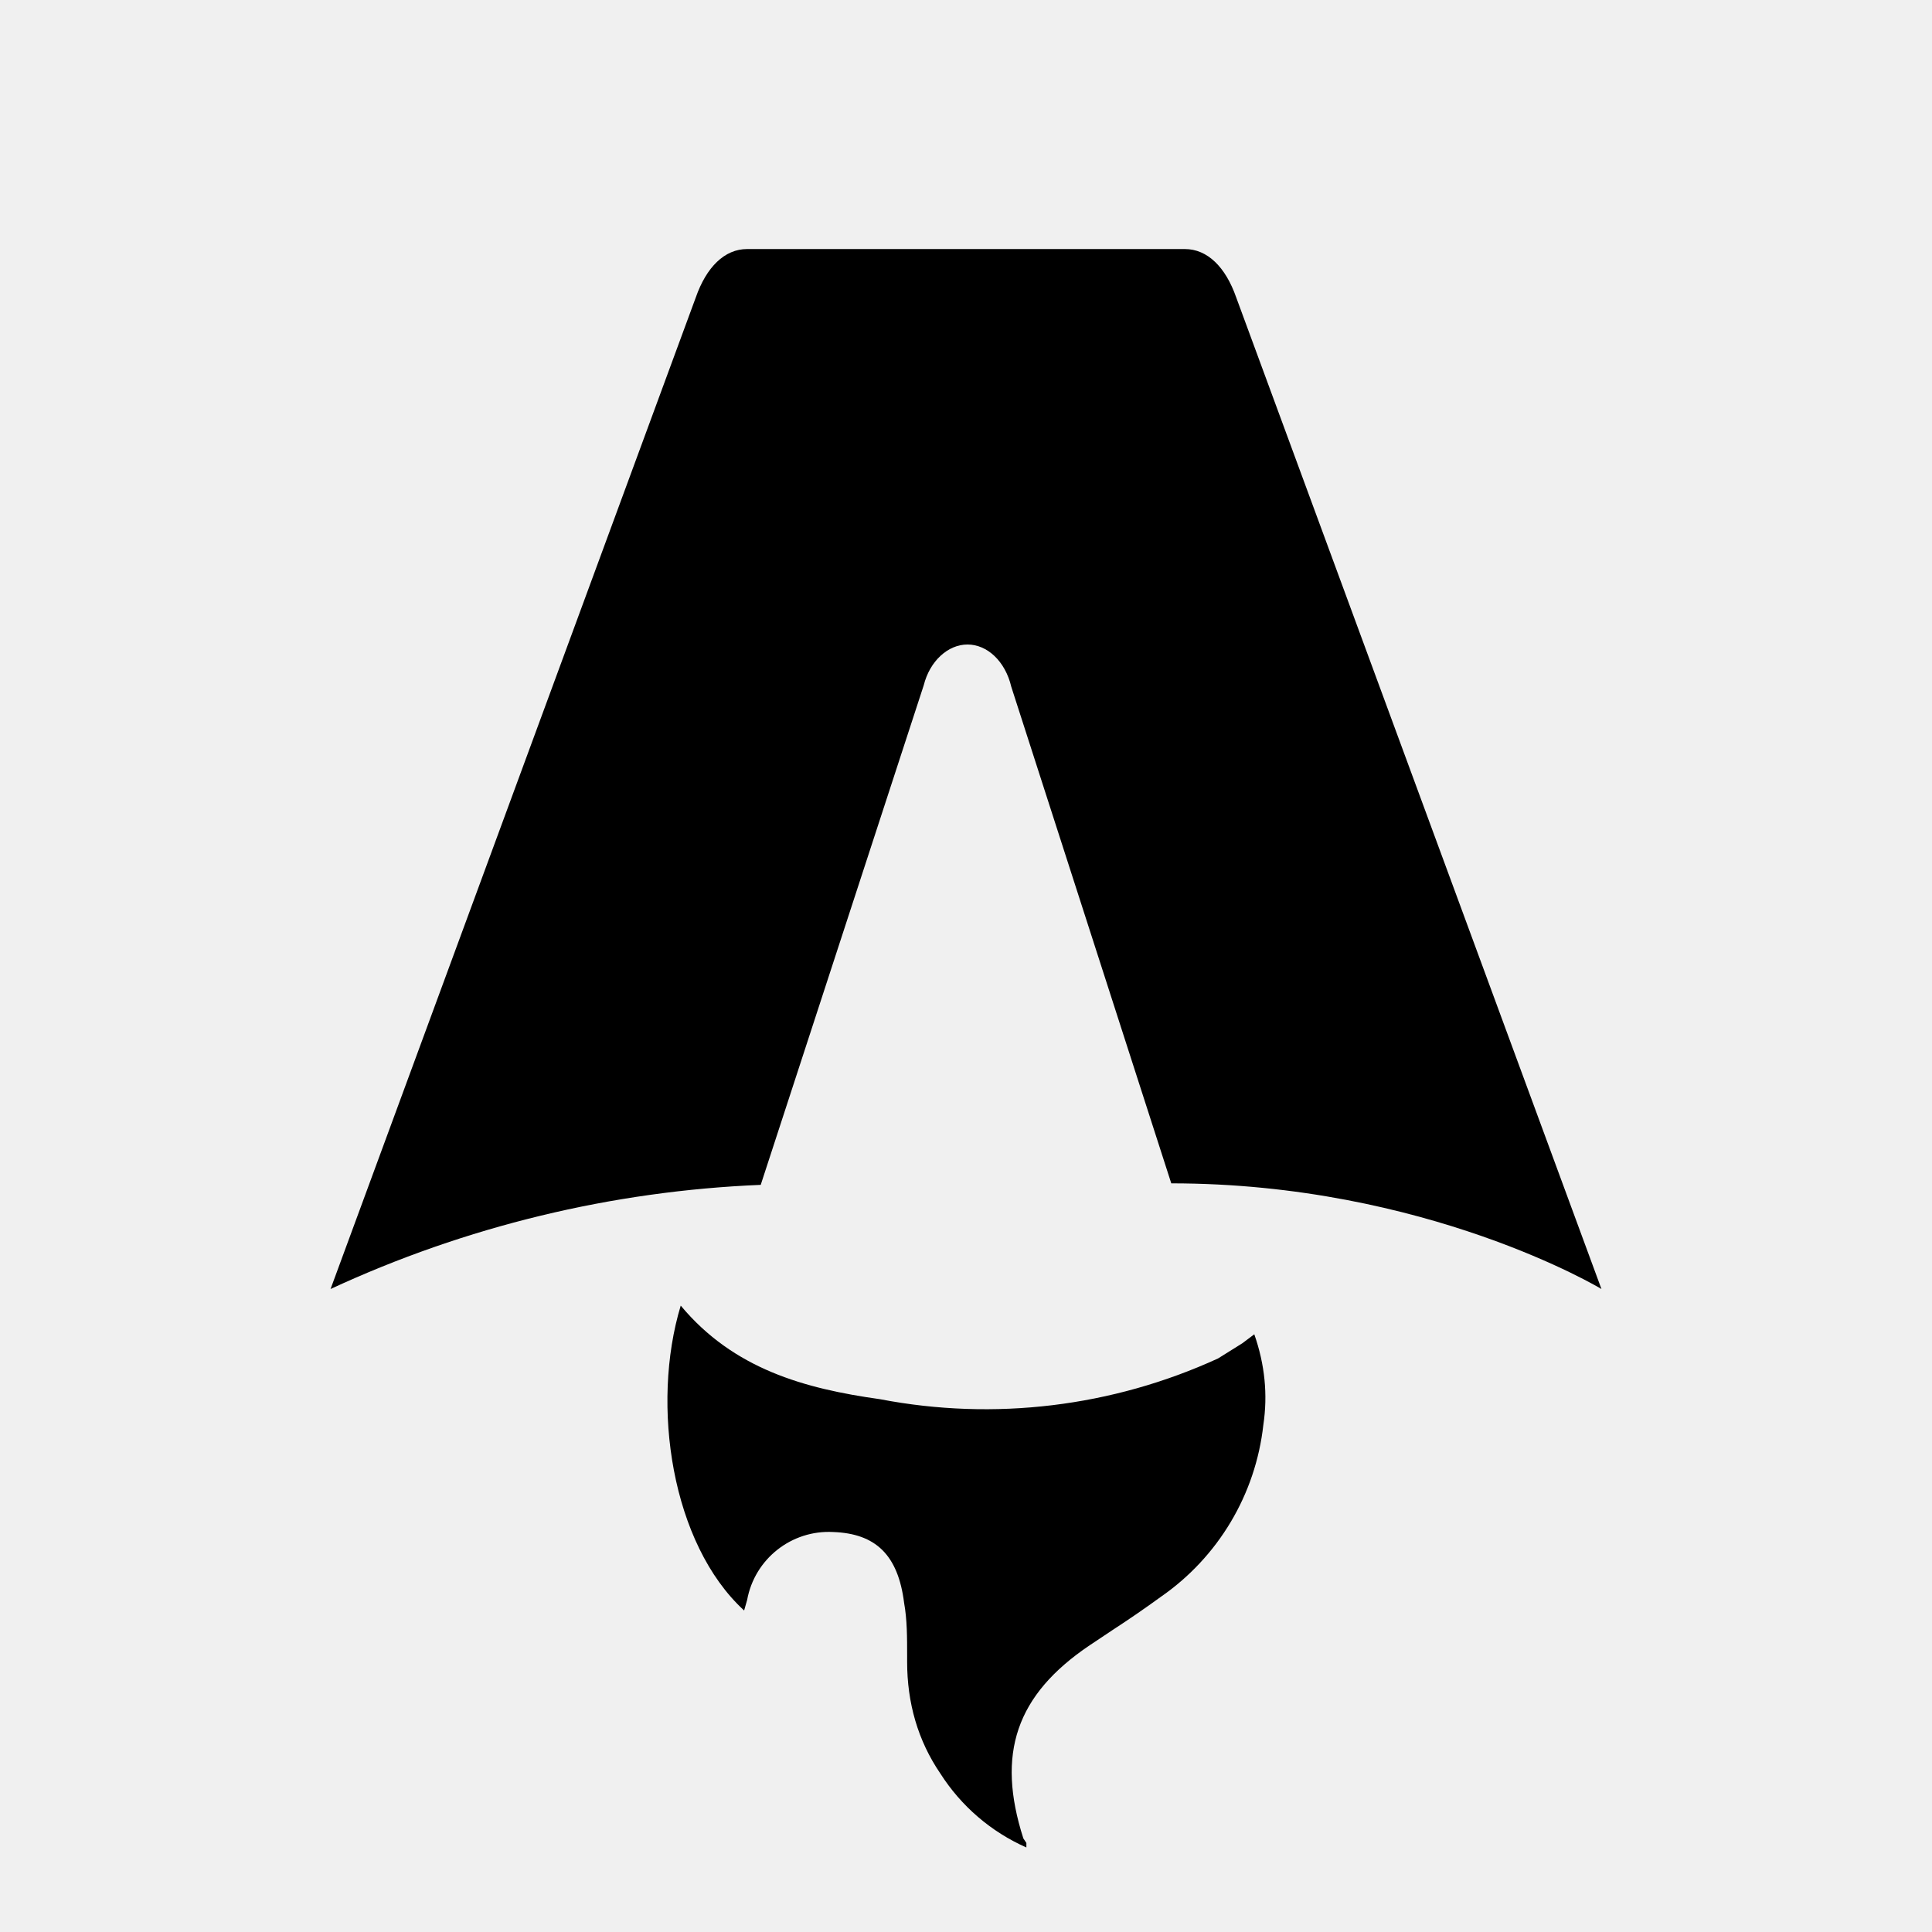
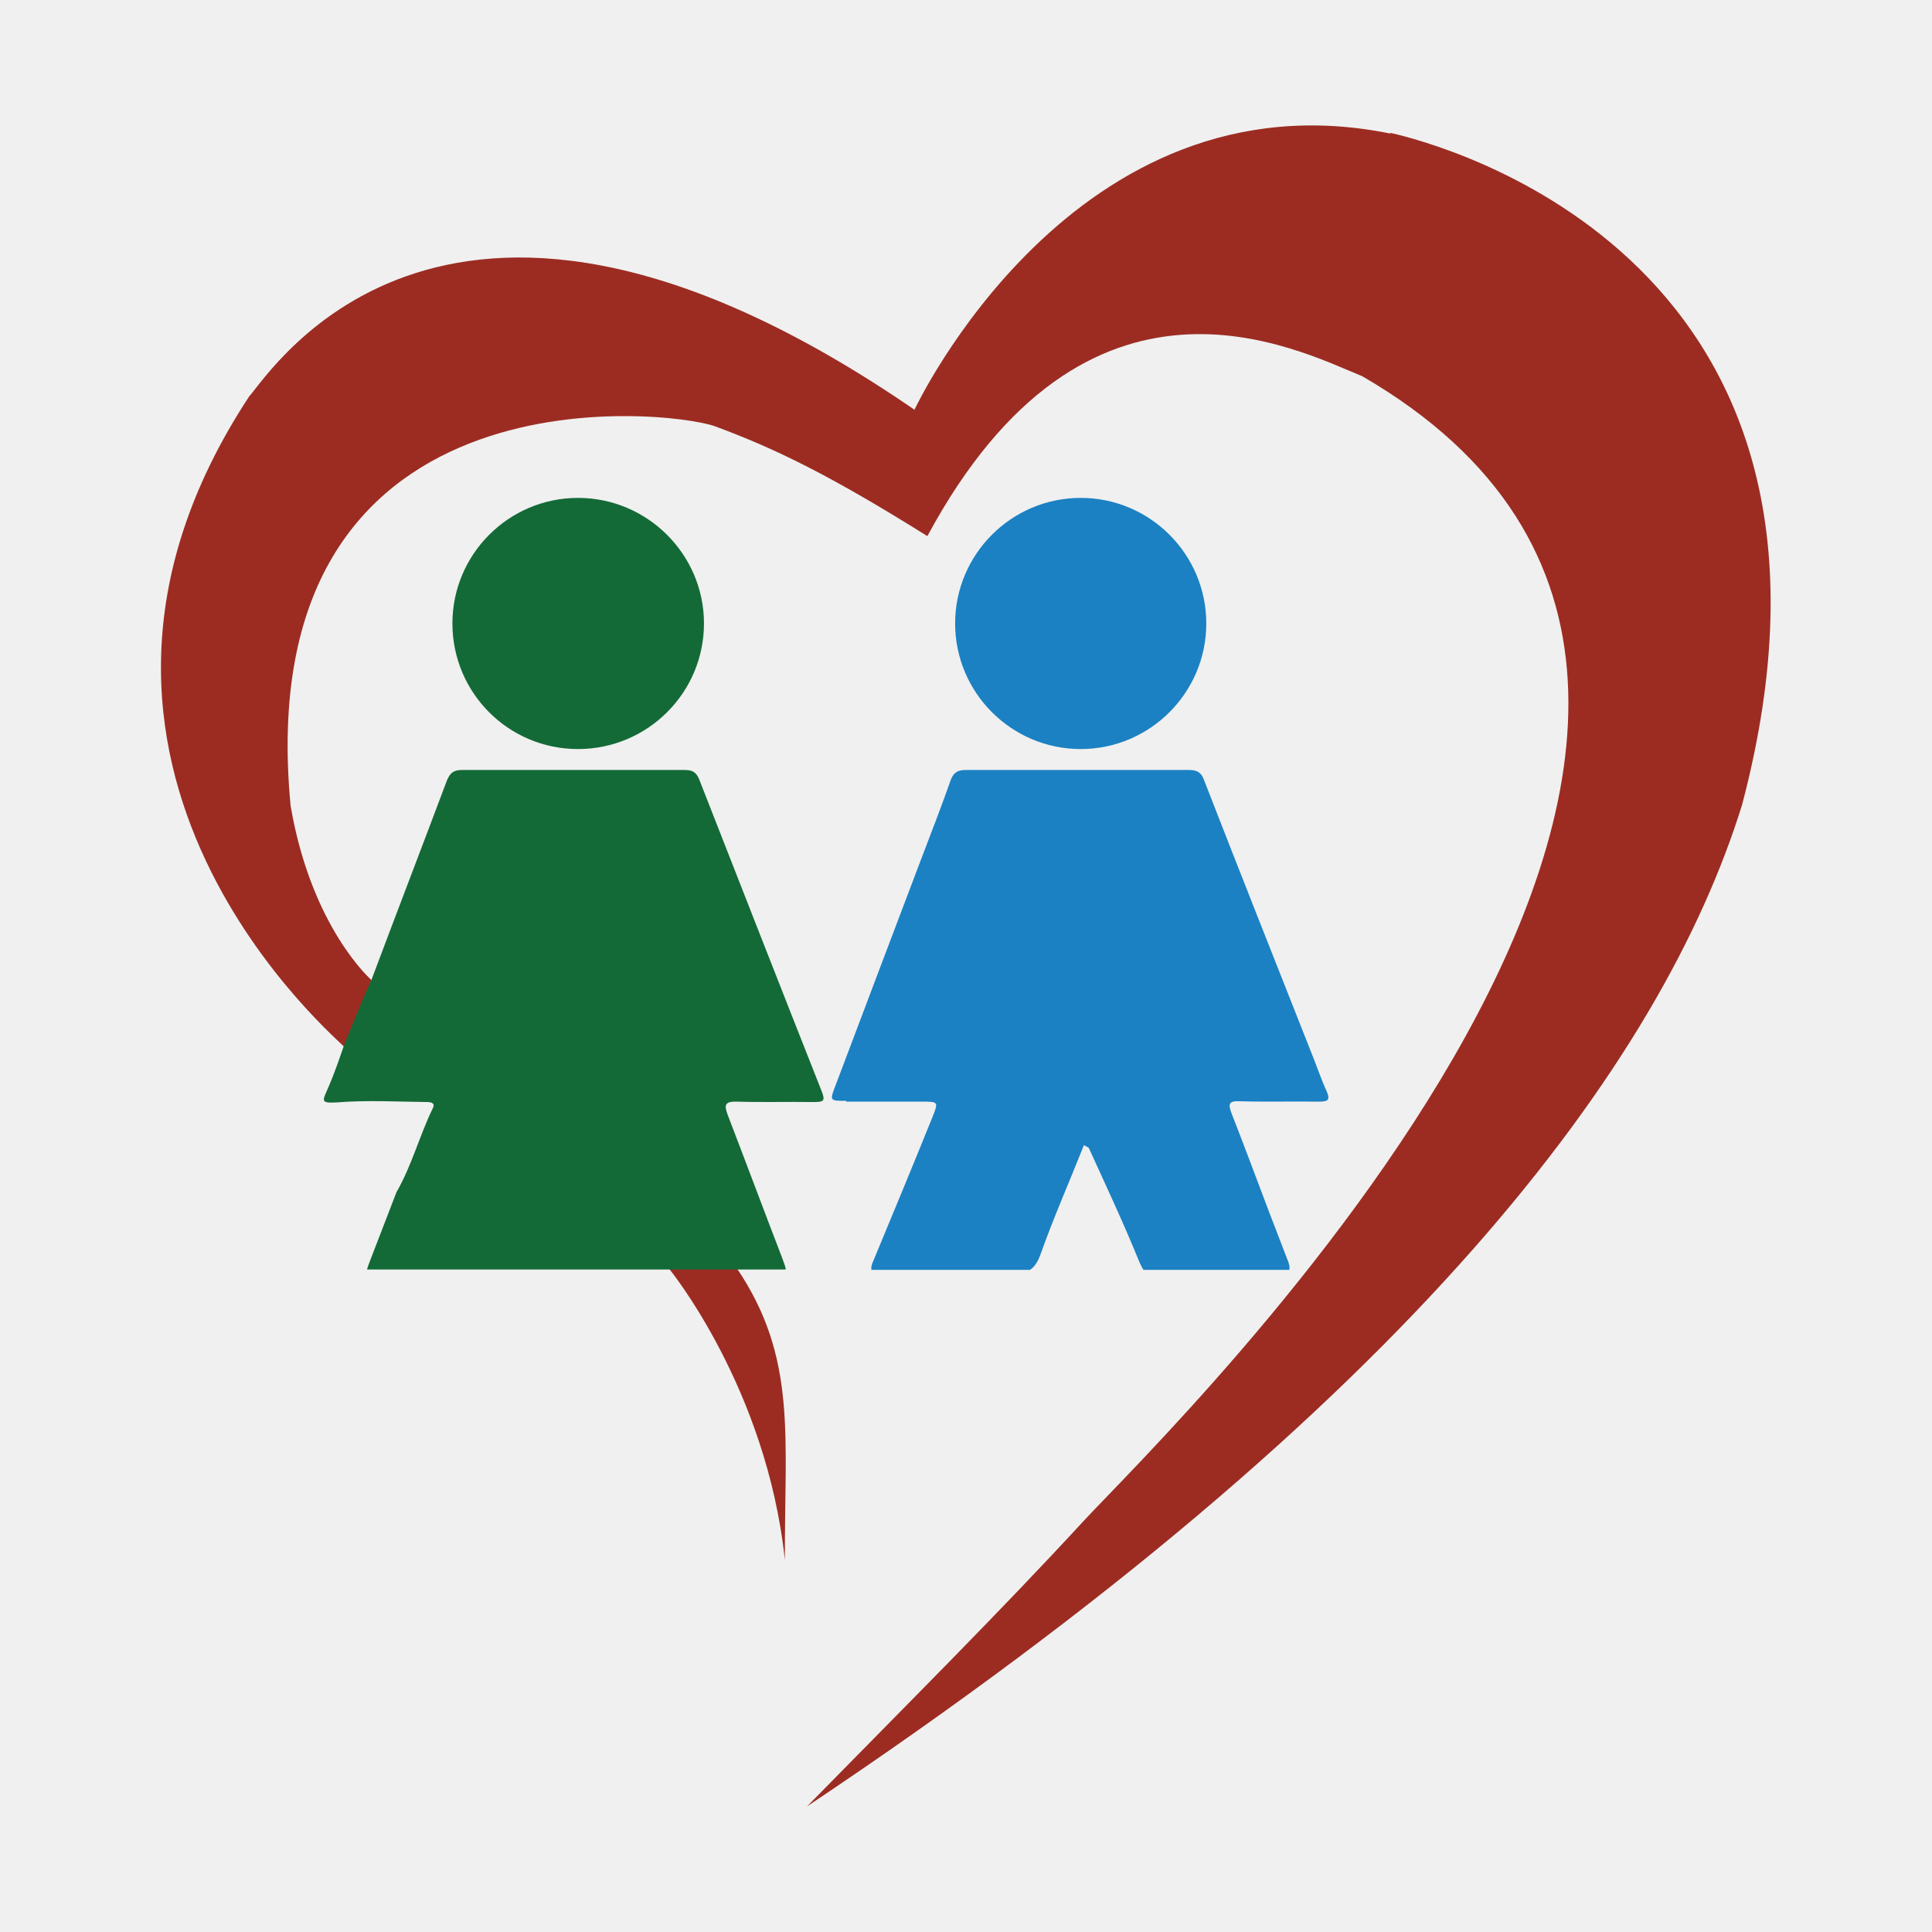
- <svg xmlns="http://www.w3.org/2000/svg" fill="none" viewBox="0 0 128 128">
-   <path d="M50.4 78.5a75.1 75.1 0 0 0-28.5 6.9l24.2-65.7c.7-2 1.9-3.2 3.4-3.2h29c1.5 0 2.7 1.2 3.4 3.2l24.2 65.7s-11.6-7-28.5-7L67 45.5c-.4-1.7-1.6-2.8-2.9-2.8-1.3 0-2.5 1.1-2.9 2.7L50.4 78.5Zm-1.1 28.2Zm-4.2-20.2c-2 6.6-.6 15.8 4.2 20.2a17.5 17.5 0 0 1 .2-.7 5.5 5.5 0 0 1 5.7-4.5c2.8.1 4.3 1.5 4.7 4.7.2 1.1.2 2.3.2 3.5v.4c0 2.7.7 5.2 2.2 7.4a13 13 0 0 0 5.7 4.9v-.3l-.2-.3c-1.8-5.6-.5-9.5 4.4-12.8l1.5-1a73 73 0 0 0 3.2-2.2 16 16 0 0 0 6.8-11.4c.3-2 .1-4-.6-6l-.8.6-1.6 1a37 37 0 0 1-22.4 2.7c-5-.7-9.7-2-13.2-6.2Z" />
-   <style>
-         path { fill: #000; }
-         @media (prefers-color-scheme: dark) {
-             path { fill: #FFF; }
-         }
+ <svg xmlns="http://www.w3.org/2000/svg" id="color" viewBox="0 0 48 48">
+   <defs>
+     <style>
+       .cls-1 {
+         fill: #136a37;
+       }
+       .cls-1,
+       .cls-2,
+       .cls-3 {
+         fill-rule: evenodd;
+       }
+       .cls-2 {
+         fill: #1b81c3;
+       }
+       .cls-3 {
+         fill: #9c2c22;
+       }
    </style>
+   </defs>
+   <path class="cls-3" d="M16.63,31.53s2.42,2.96,2.87,7.23c-.01-3.09,.31-5.03-1.2-7.26-1.02,0-1.67,.03-1.67,.03Z" />
+   <path class="cls-3" d="M34.55,3.32c-7.88-1.61-11.83,6.86-11.83,6.86-11.6-7.97-15.96-.97-16.53-.33C.12,19.08,8.59,25.97,8.57,26.03c0,.06,.66-1.68,.66-1.68,0,0-1.49-1.29-2.01-4.33-1.05-11.01,9.37-9.85,10.54-9.43,1.52,.56,2.9,1.24,5.28,2.73,3.97-7.37,9.17-4.64,10.81-3.97,13.95,8.1-4.82,26.16-6.92,28.43-2.1,2.28-4.31,4.48-6.88,7.1,15.08-10.07,21.24-18.48,23.23-24.88,3.58-13.54-7.46-16.41-8.74-16.7Z" />
+   <path class="cls-1" d="M17.49,15.49c0,1.72-1.4,3.12-3.13,3.12s-3.12-1.4-3.12-3.12,1.4-3.12,3.12-3.12,3.13,1.4,3.13,3.12Z" />
+   <path class="cls-2" d="M29.97,15.49c0,1.72-1.4,3.12-3.12,3.12s-3.12-1.4-3.12-3.12,1.4-3.12,3.12-3.12,3.12,1.4,3.12,3.12Z" />
+   <path class="cls-1" d="M8.35,27.39c.75-.06,1.5-.02,2.26-.01,.11,0,.21,.03,.14,.16-.33,.68-.52,1.42-.9,2.08-.21,.55-.43,1.11-.64,1.66-.05,.13-.08,.21-.09,.26h10.4c0-.06-.04-.16-.1-.32-.45-1.17-.89-2.35-1.34-3.52-.09-.24-.08-.34,.23-.33,.63,.02,1.27,0,1.91,.01,.25,0,.29-.03,.19-.28-1.02-2.58-2.03-5.16-3.04-7.74-.08-.2-.2-.23-.37-.23-1.84,0-3.68,0-5.52,0-.21,0-.3,.07-.38,.27-.62,1.65-1.25,3.29-1.87,4.94-.26,.57-.69,1.65-.69,1.65,0,0-.24,.72-.42,1.11-.11,.25-.14,.31,.22,.29Z" />
+   <path class="cls-2" d="M21.03,27.37h1.87c.42,0,.42,0,.26,.4-.48,1.19-.97,2.37-1.46,3.55-.05,.1-.06,.18-.05,.23h3.94c.12-.08,.2-.21,.27-.41,.32-.9,.71-1.78,1.07-2.69,.06,.04,.11,.05,.12,.07,.43,.94,.87,1.88,1.26,2.84,.03,.07,.06,.13,.1,.19h3.62c.02-.06,0-.16-.05-.27-.15-.39-.3-.78-.45-1.17-.31-.82-.62-1.65-.94-2.47-.08-.22-.05-.29,.2-.28,.66,.02,1.32,0,1.98,.01,.21,0,.29-.03,.19-.26-.13-.28-.23-.58-.35-.88-.9-2.28-1.81-4.57-2.7-6.86-.07-.19-.18-.24-.37-.24-1.85,0-3.7,0-5.55,0-.19,0-.3,.06-.37,.25-.23,.66-.49,1.32-.74,1.98-.71,1.87-1.42,3.75-2.13,5.63-.14,.36-.13,.36,.27,.36Z" />
</svg>
